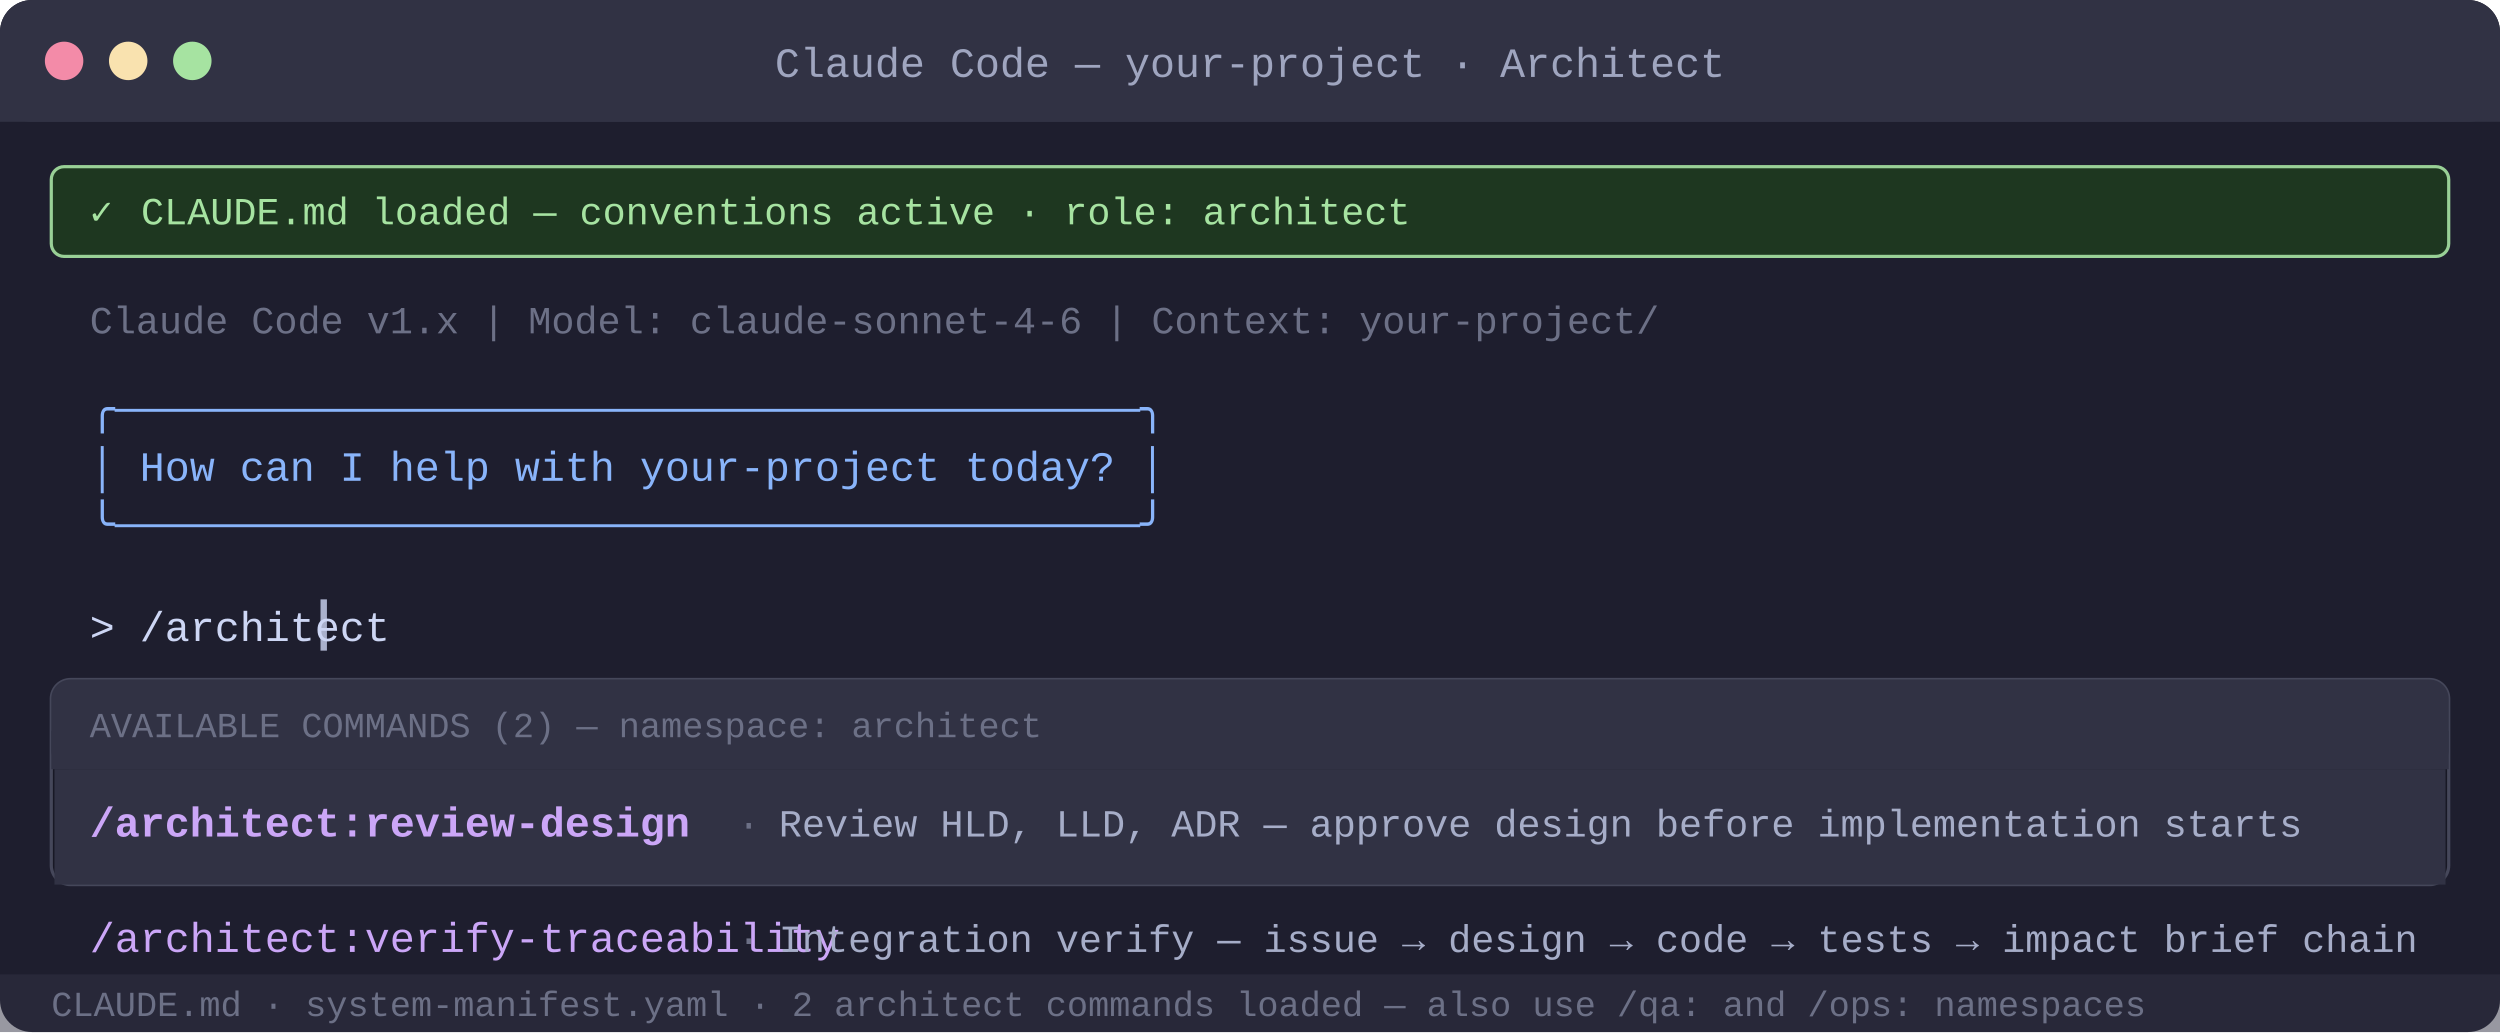
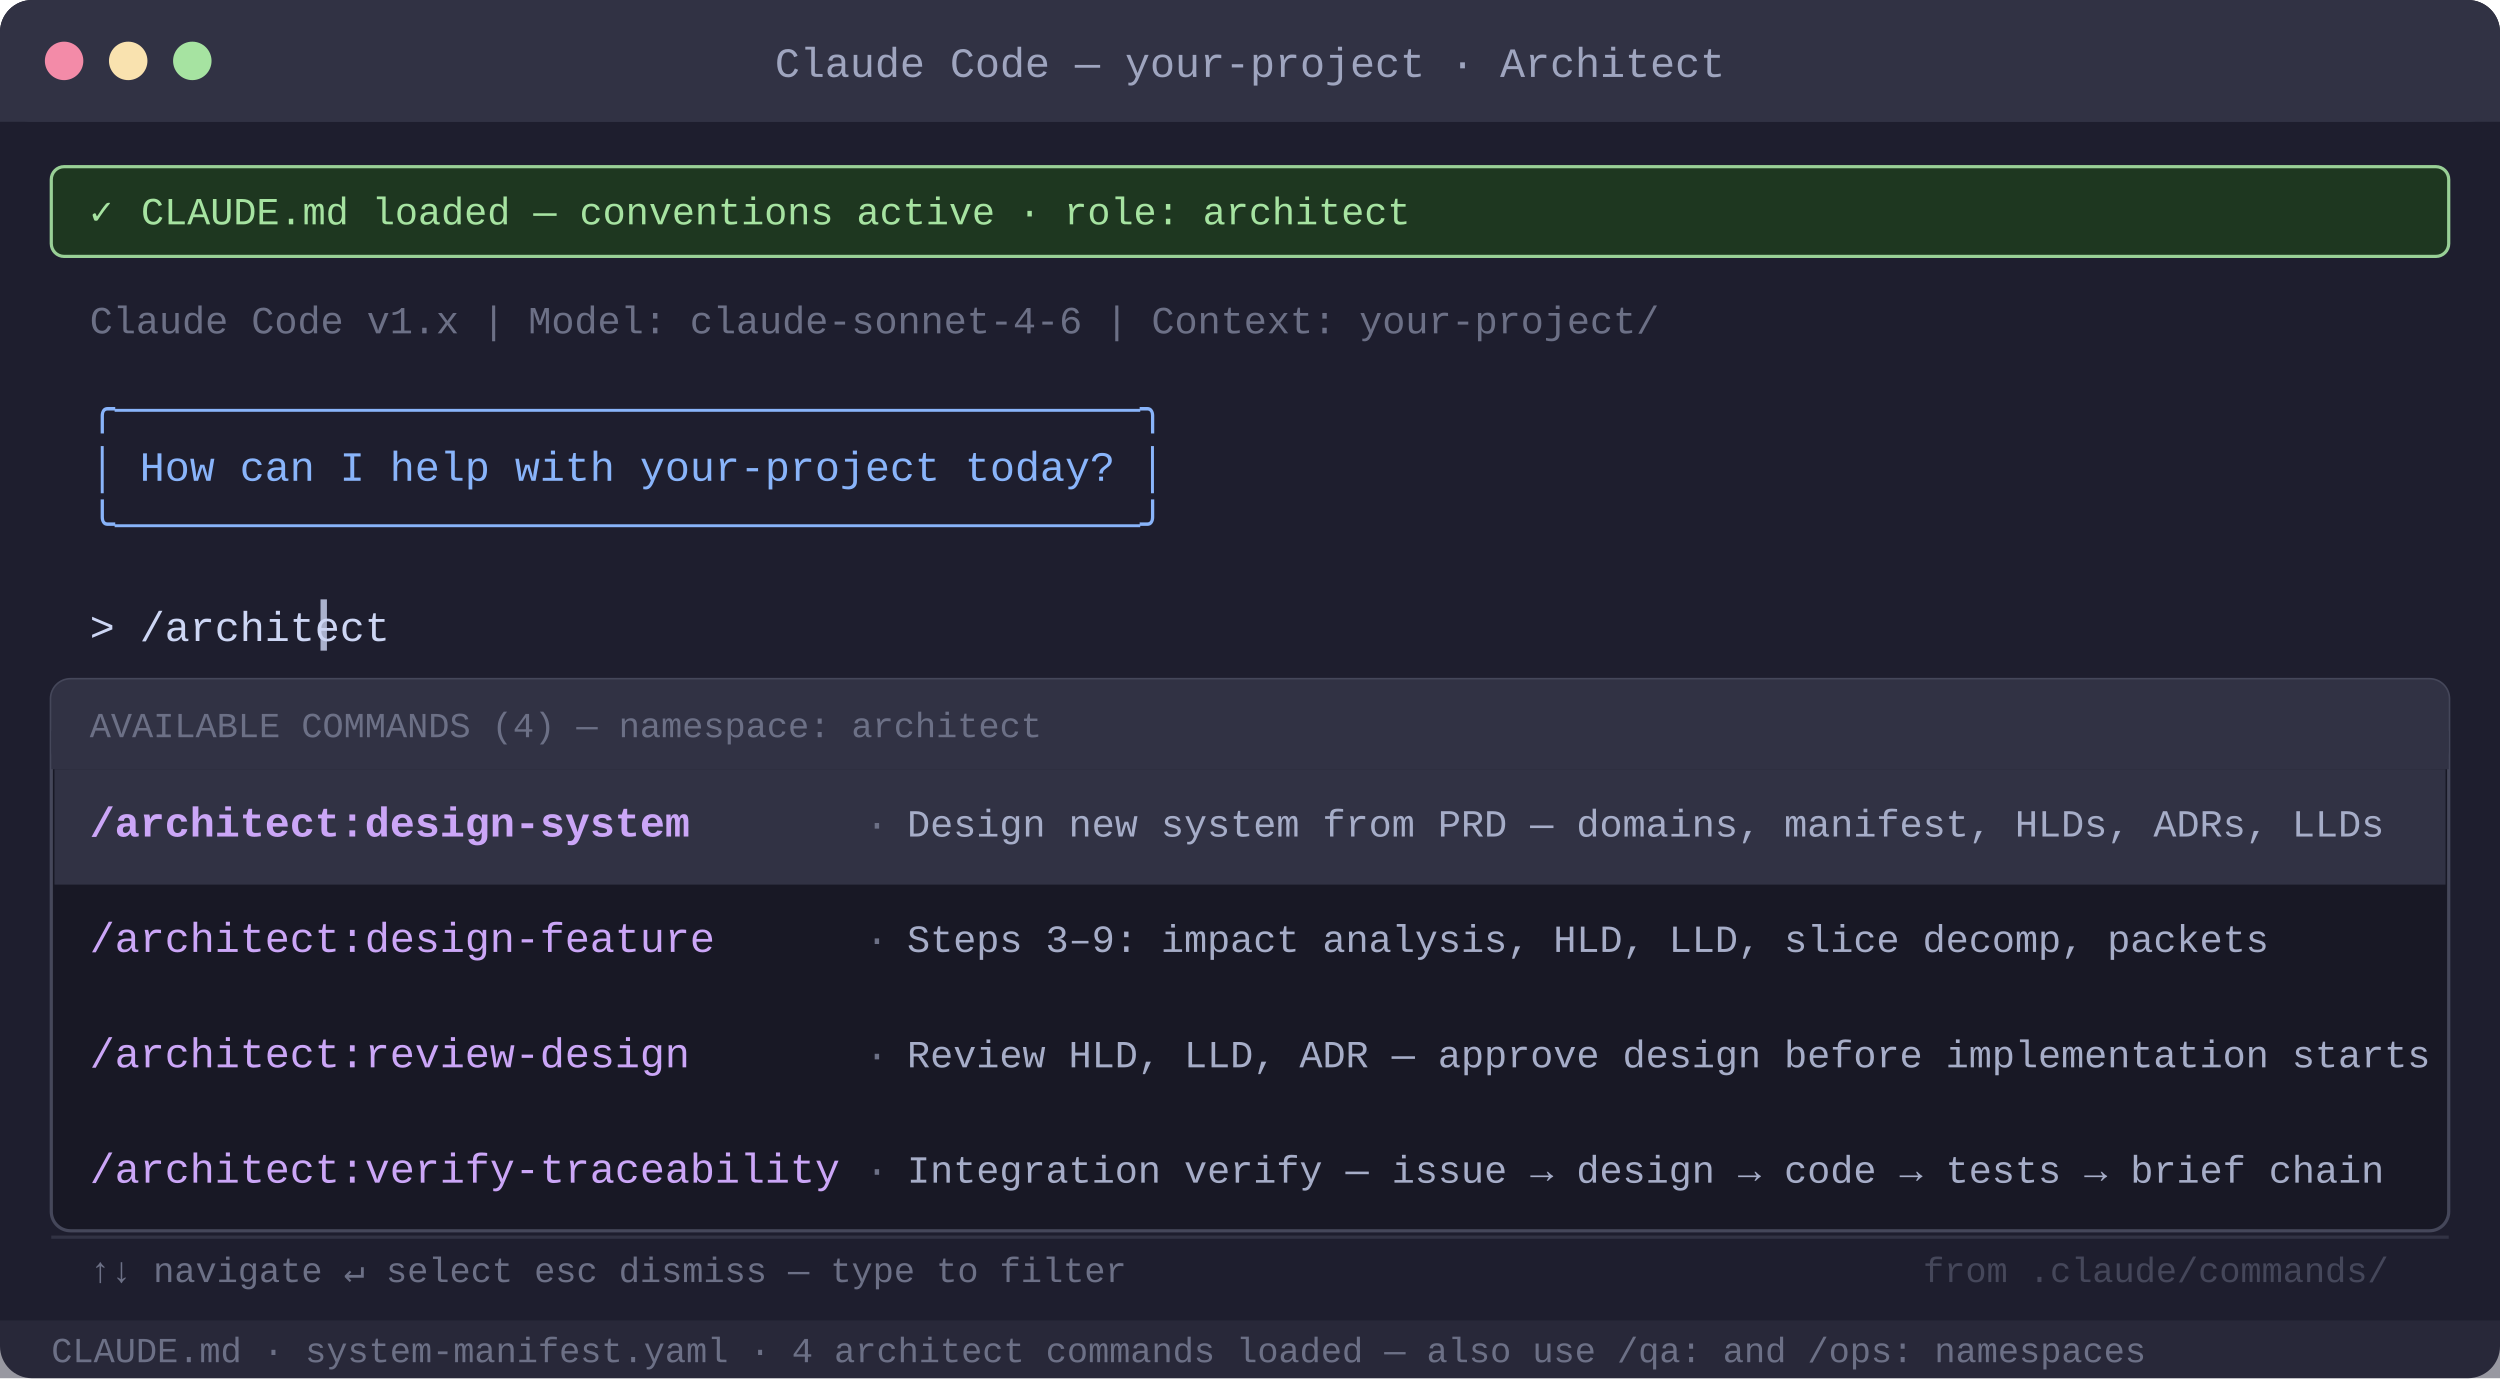
- <svg xmlns="http://www.w3.org/2000/svg" viewBox="0 0 780 322" width="780" height="322" font-family="'Menlo','Monaco','Consolas','Courier New',monospace">
-   <rect width="780" height="322" rx="10" fill="#1e1e2e" />
+ <svg xmlns="http://www.w3.org/2000/svg" viewBox="0 0 780 430" width="780" height="430" font-family="'Menlo','Monaco','Consolas','Courier New',monospace">
+   <rect width="780" height="430" rx="10" fill="#1e1e2e" />
  <rect width="780" height="38" rx="10" fill="#313244" />
  <rect y="28" width="780" height="10" fill="#313244" />
  <circle cx="20" cy="19" r="6" fill="#f38ba8" />
  <circle cx="40" cy="19" r="6" fill="#f9e2af" />
  <circle cx="60" cy="19" r="6" fill="#a6e3a1" />
  <text x="390" y="24" text-anchor="middle" fill="#cdd6f4" font-size="13" opacity="0.7">Claude Code — your-project · Architect</text>
  <rect x="16" y="52" width="748" height="28" rx="4" fill="#1e3a1e" stroke="#a6e3a1" stroke-width="1" opacity="0.9" />
  <text x="28" y="70" fill="#a6e3a1" font-size="12">✓</text>
  <text x="44" y="70" fill="#a6e3a1" font-size="12">CLAUDE.md loaded — conventions active · role: architect</text>
  <text x="28" y="104" fill="#6c7086" font-size="12">Claude Code v1.x  |  Model: claude-sonnet-4-6  |  Context: your-project/</text>
  <text x="28" y="132" fill="#89b4fa" font-size="13">╭─────────────────────────────────────────╮</text>
  <text x="28" y="150" fill="#89b4fa" font-size="13">│  How can I help with your-project today? │</text>
  <text x="28" y="168" fill="#89b4fa" font-size="13">╰─────────────────────────────────────────╯</text>
  <text x="28" y="200" fill="#cdd6f4" font-size="13">&gt; /architect</text>
  <rect x="100" y="187" width="2" height="16" fill="#cdd6f4" opacity="0.8" />
-   <rect x="16" y="212" width="748" height="64" rx="6" fill="#181825" stroke="#45475a" stroke-width="1" />
+   <rect x="16" y="212" width="748" height="172" rx="6" fill="#181825" stroke="#45475a" stroke-width="1" />
  <rect x="16" y="212" width="748" height="28" rx="6" fill="#313244" />
  <rect x="16" y="228" width="748" height="12" fill="#313244" />
-   <text x="28" y="230" fill="#6c7086" font-size="11">AVAILABLE COMMANDS  (2)  —  namespace: architect</text>
+   <text x="28" y="230" fill="#6c7086" font-size="11">AVAILABLE COMMANDS  (4)  —  namespace: architect</text>
  <rect x="17" y="240" width="746" height="36" fill="#313244" rx="0" />
-   <text x="28" y="261" fill="#cba6f7" font-size="13" font-weight="bold">/architect:review-design</text>
-   <text x="230" y="261" fill="#6c7086" font-size="12">  ·</text>
-   <text x="243" y="261" fill="#a6adc8" font-size="12">Review HLD, LLD, ADR — approve design before implementation starts</text>
+   <text x="28" y="261" fill="#cba6f7" font-size="13" font-weight="bold">/architect:design-system</text>
+   <text x="270" y="261" fill="#6c7086" font-size="12">  ·</text>
+   <text x="283" y="261" fill="#a6adc8" font-size="12">Design new system from PRD — domains, manifest, HLDs, ADRs, LLDs</text>
  <rect x="17" y="276" width="746" height="36" fill="transparent" />
-   <text x="28" y="297" fill="#cba6f7" font-size="13">/architect:verify-traceability</text>
-   <text x="230" y="297" fill="#6c7086" font-size="12">  ·</text>
-   <text x="243" y="297" fill="#a6adc8" font-size="12">Integration verify — issue → design → code → tests → impact brief chain</text>
-   <rect x="0" y="304" width="780" height="18" fill="#313244" opacity="0.5" />
-   <text x="16" y="317" fill="#6c7086" font-size="11">CLAUDE.md  ·  system-manifest.yaml  ·  2 architect commands loaded  —  also use /qa: and /ops: namespaces</text>
+   <text x="28" y="297" fill="#cba6f7" font-size="13">/architect:design-feature</text>
+   <text x="270" y="297" fill="#6c7086" font-size="12">  ·</text>
+   <text x="283" y="297" fill="#a6adc8" font-size="12">Steps 3–9: impact analysis, HLD, LLD, slice decomp, packets</text>
+   <rect x="17" y="312" width="746" height="36" fill="transparent" />
+   <text x="28" y="333" fill="#cba6f7" font-size="13">/architect:review-design</text>
+   <text x="270" y="333" fill="#6c7086" font-size="12">  ·</text>
+   <text x="283" y="333" fill="#a6adc8" font-size="12">Review HLD, LLD, ADR — approve design before implementation starts</text>
+   <rect x="17" y="348" width="746" height="36" fill="transparent" />
+   <text x="28" y="369" fill="#cba6f7" font-size="13">/architect:verify-traceability</text>
+   <text x="270" y="369" fill="#6c7086" font-size="12">  ·</text>
+   <text x="283" y="369" fill="#a6adc8" font-size="12">Integration verify — issue → design → code → tests → brief chain</text>
+   <line x1="16" y1="386" x2="764" y2="386" stroke="#45475a" stroke-width="1" opacity="0.5" />
+   <text x="28" y="400" fill="#6c7086" font-size="11">↑↓ navigate   ↵ select   esc dismiss   —   type to filter</text>
+   <text x="600" y="400" fill="#45475a" font-size="11">from .claude/commands/</text>
+   <rect x="0" y="412" width="780" height="18" fill="#313244" opacity="0.5" />
+   <text x="16" y="425" fill="#6c7086" font-size="11">CLAUDE.md  ·  system-manifest.yaml  ·  4 architect commands loaded  —  also use /qa: and /ops: namespaces</text>
</svg>
